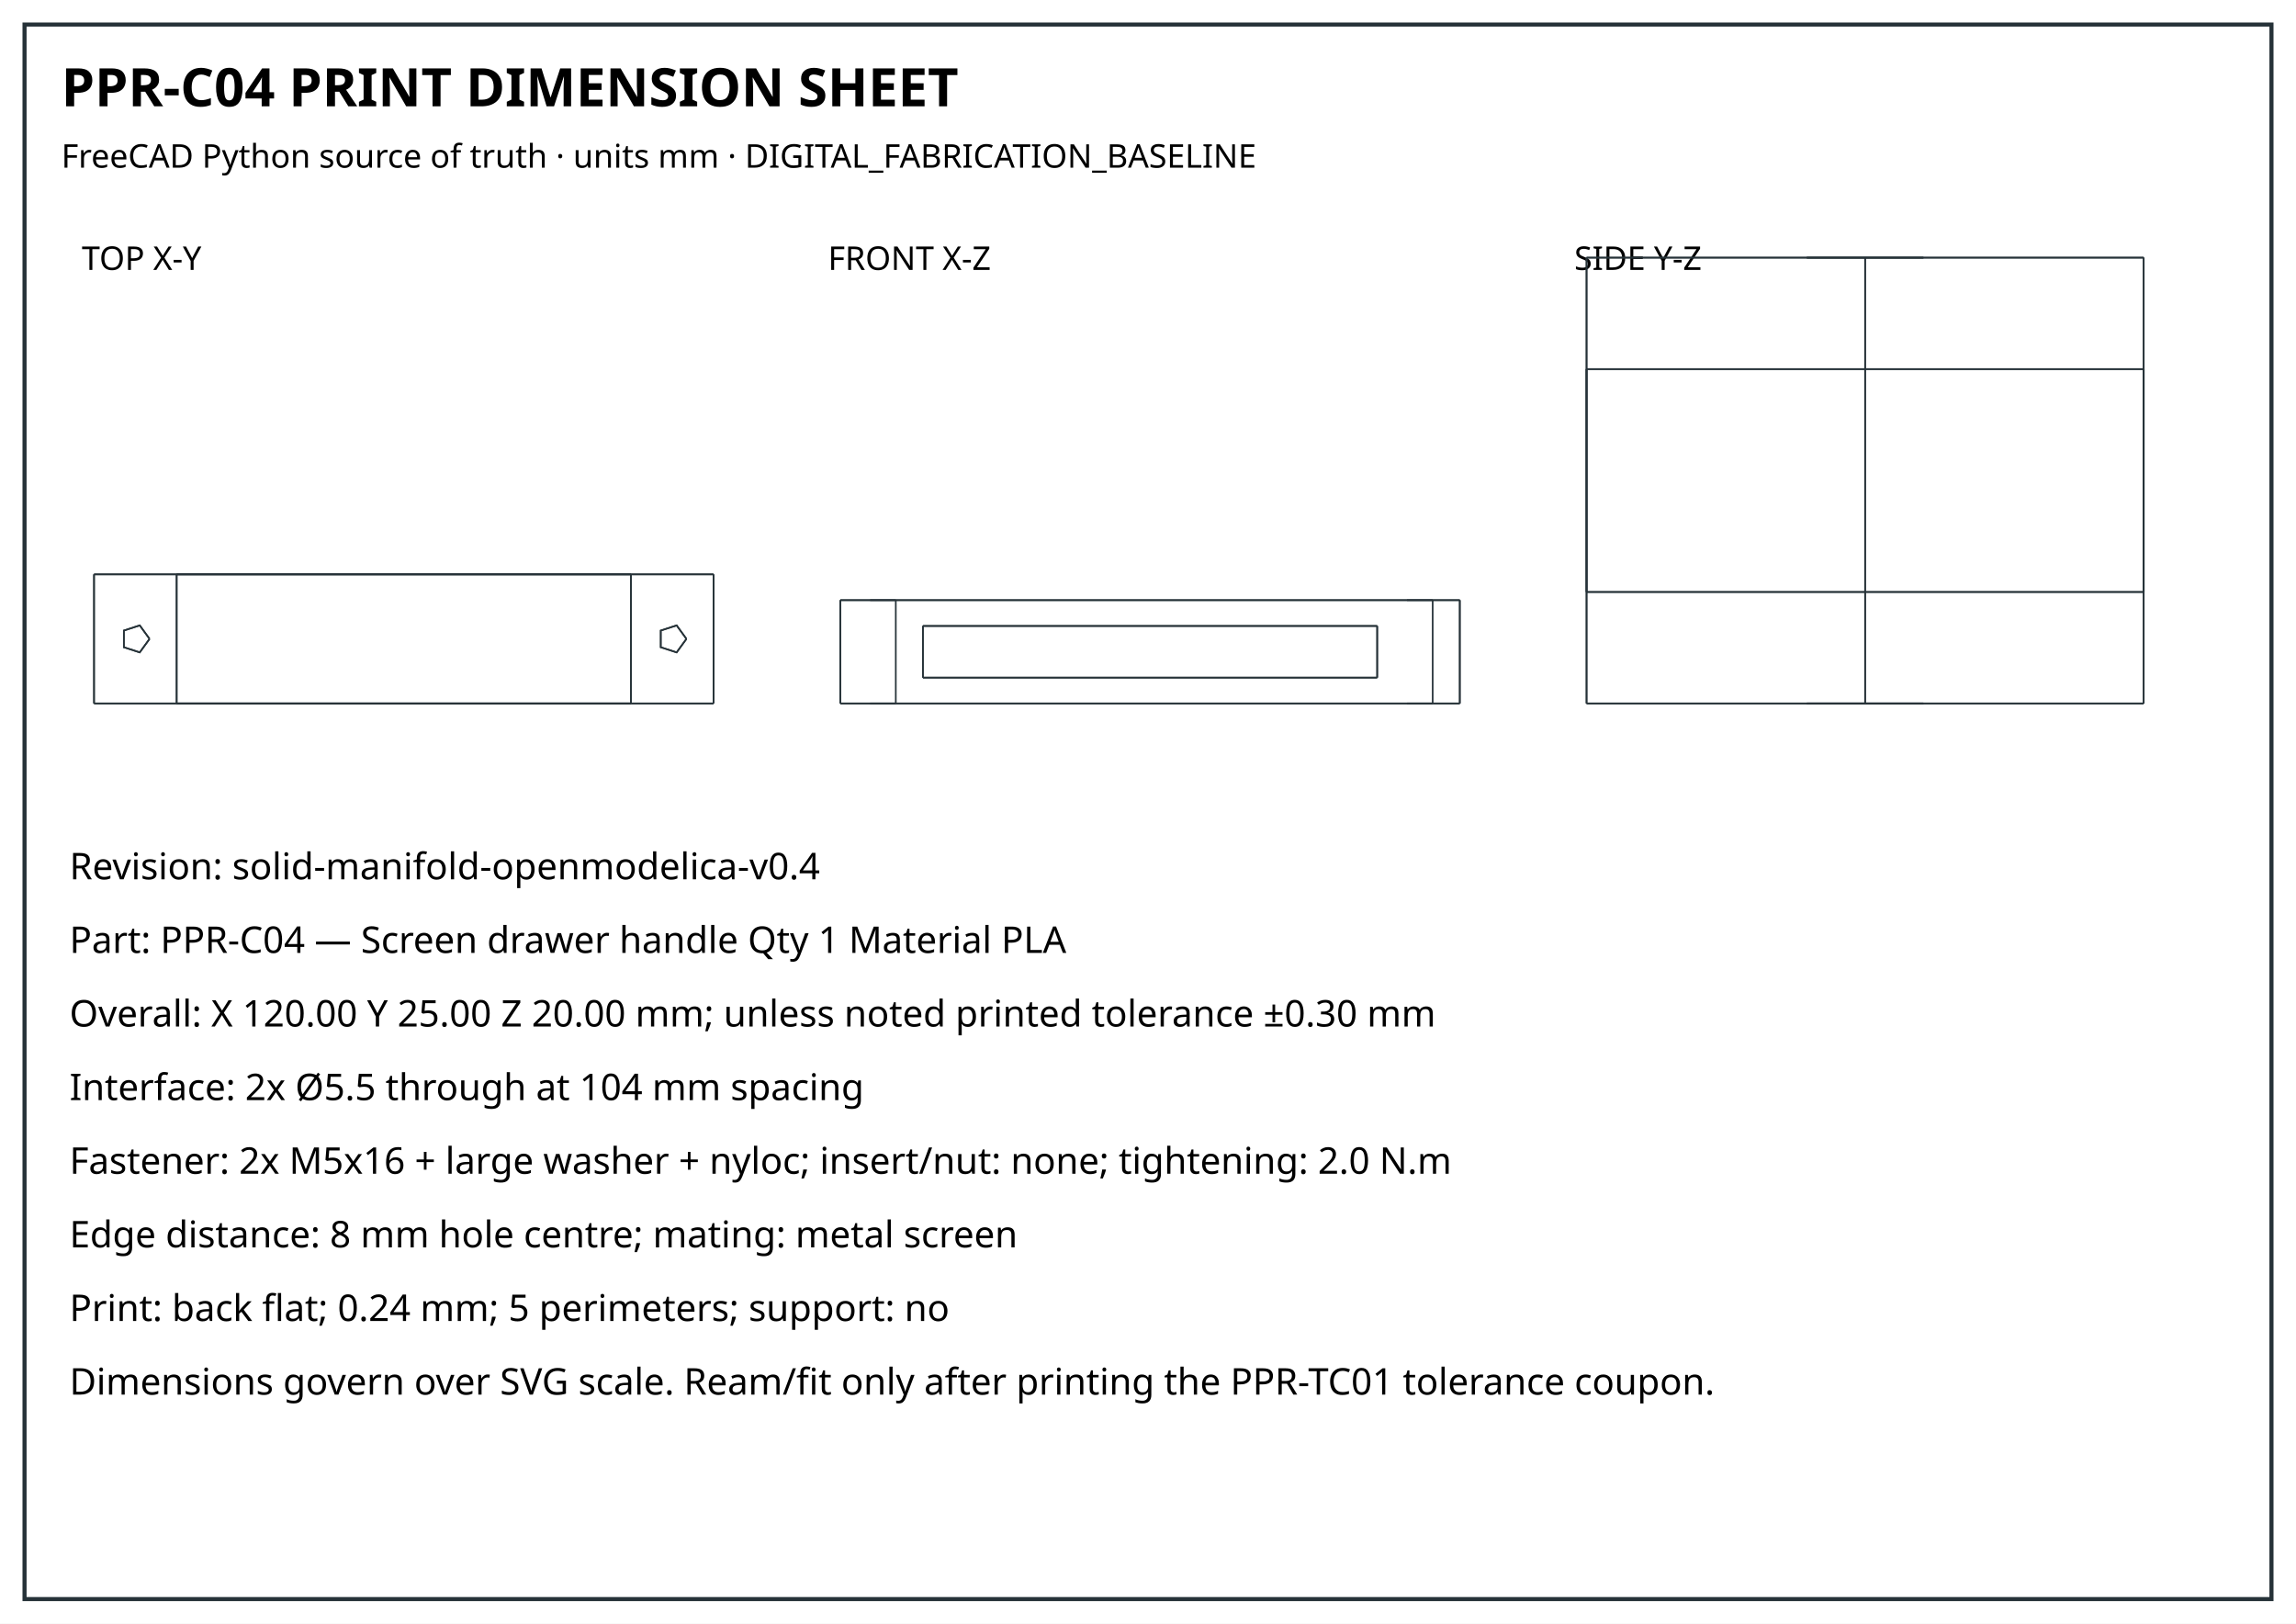
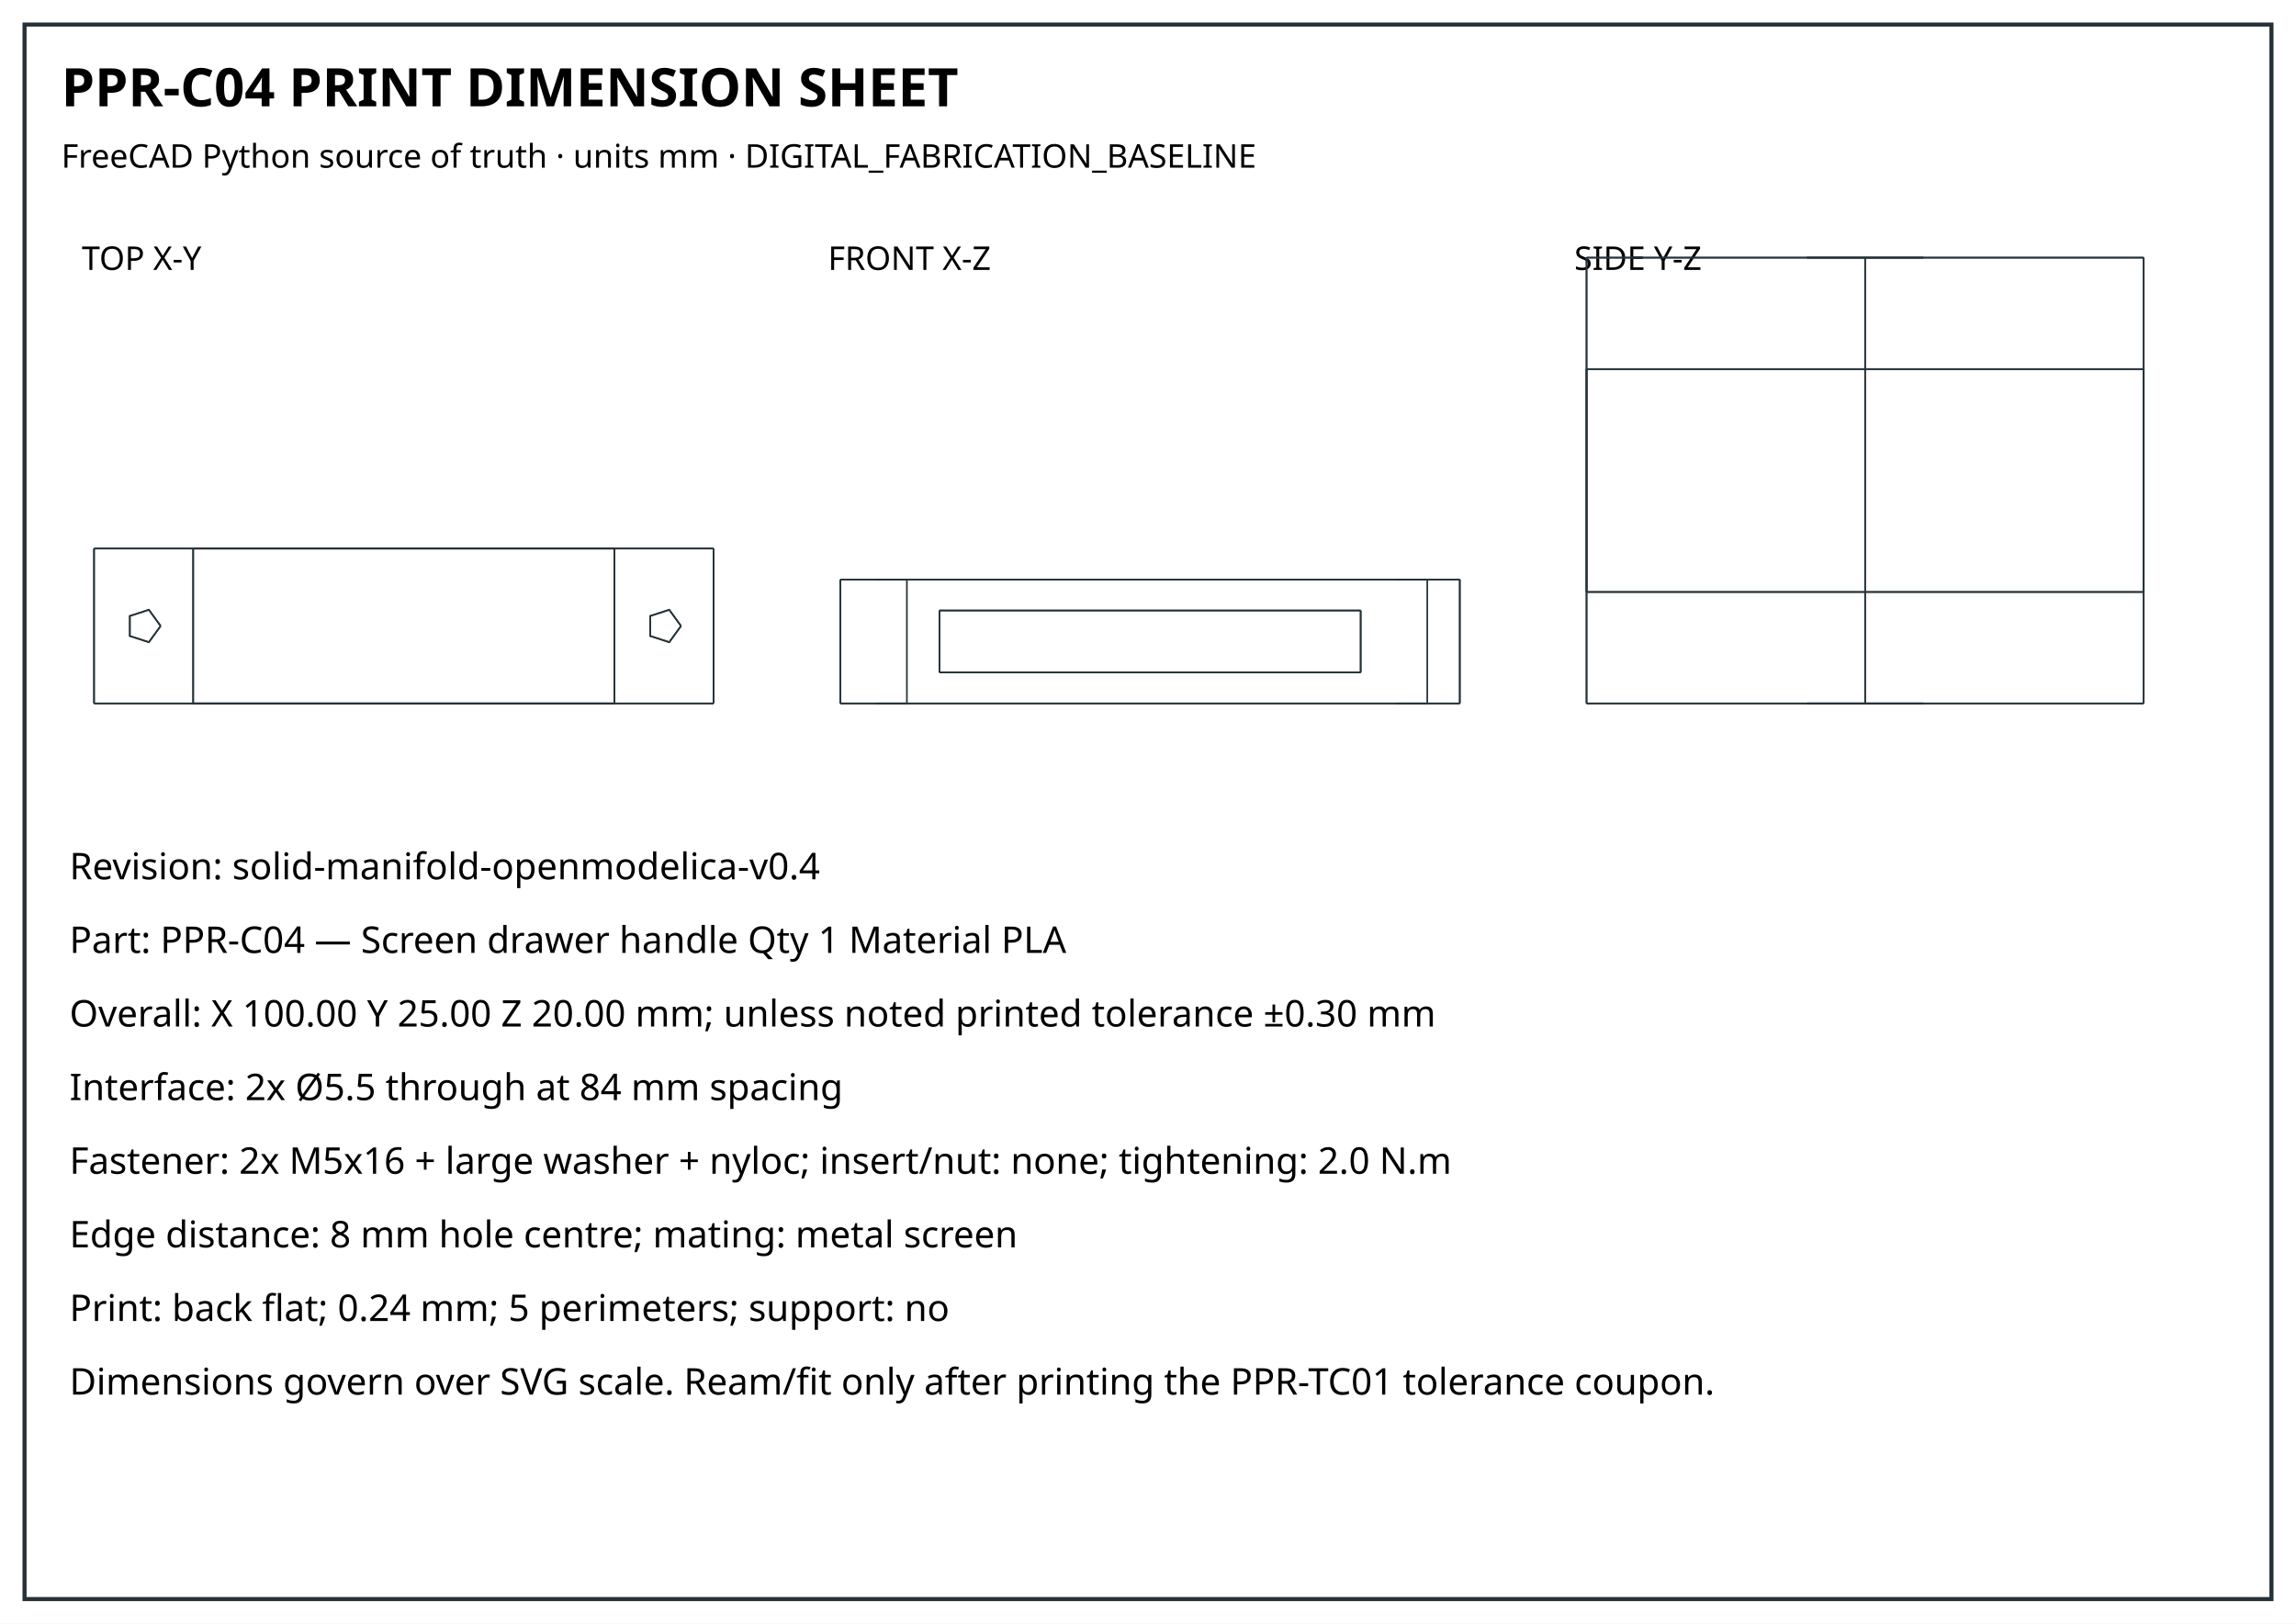
<svg xmlns="http://www.w3.org/2000/svg" width="1123" height="794" viewBox="0 0 1123 794">
  <rect width="1123" height="794" fill="white" />
  <rect x="12" y="12" width="1099" height="770" fill="none" stroke="#263238" stroke-width="2" />
  <text x="30" y="52" font-size="26" font-family="sans-serif" font-weight="bold">PPR-C04 PRINT DIMENSION SHEET</text>
  <text x="30" y="82" font-size="16" font-family="sans-serif">FreeCAD Python source of truth · units mm · DIGITAL_FABRICATION_BASELINE</text>
  <g font-family="sans-serif">
    <text x="40" y="132" font-size="16">TOP X-Y</text>
    <polyline points="46.00,344.00 46.00,344.00" fill="none" stroke="#263238" stroke-width="0.8" />
-     <polyline points="46.00,344.00 46.00,280.88" fill="none" stroke="#263238" stroke-width="0.8" />
-     <polyline points="46.00,280.88 46.00,280.88" fill="none" stroke="#263238" stroke-width="0.8" />
-     <polyline points="46.00,344.00 46.00,280.88" fill="none" stroke="#263238" stroke-width="0.8" />
+     <polyline points="46.00,344.00 46.00,268.25" fill="none" stroke="#263238" stroke-width="0.8" />
+     <polyline points="46.00,268.25 46.00,268.25" fill="none" stroke="#263238" stroke-width="0.8" />
+     <polyline points="46.00,344.00 46.00,268.25" fill="none" stroke="#263238" stroke-width="0.8" />
    <polyline points="46.00,344.00 349.00,344.00" fill="none" stroke="#263238" stroke-width="0.8" />
    <polyline points="349.00,344.00 349.00,344.00" fill="none" stroke="#263238" stroke-width="0.8" />
    <polyline points="46.00,344.00 349.00,344.00" fill="none" stroke="#263238" stroke-width="0.8" />
-     <polyline points="86.40,344.00 86.40,344.00" fill="none" stroke="#263238" stroke-width="0.8" />
-     <polyline points="86.40,344.00 308.60,344.00" fill="none" stroke="#263238" stroke-width="0.8" />
-     <polyline points="308.60,344.00 308.60,344.00" fill="none" stroke="#263238" stroke-width="0.8" />
-     <polyline points="86.40,344.00 308.60,344.00" fill="none" stroke="#263238" stroke-width="0.8" />
-     <polyline points="46.00,280.88 349.00,280.88" fill="none" stroke="#263238" stroke-width="0.8" />
-     <polyline points="349.00,344.00 349.00,280.88" fill="none" stroke="#263238" stroke-width="0.8" />
-     <polyline points="73.14,312.44 68.35,305.83 60.58,308.36 60.58,316.52 68.35,319.04 73.14,312.44" fill="none" stroke="#263238" stroke-width="0.8" />
-     <polyline points="335.74,312.44 330.95,305.83 323.18,308.36 323.18,316.52 330.95,319.04 335.74,312.44" fill="none" stroke="#263238" stroke-width="0.8" />
-     <polyline points="46.00,280.88 349.00,280.88" fill="none" stroke="#263238" stroke-width="0.8" />
-     <polyline points="349.00,280.88 349.00,280.88" fill="none" stroke="#263238" stroke-width="0.8" />
-     <polyline points="86.40,280.88 86.40,280.88" fill="none" stroke="#263238" stroke-width="0.8" />
-     <polyline points="86.40,280.88 308.60,280.88" fill="none" stroke="#263238" stroke-width="0.8" />
-     <polyline points="308.60,280.88 308.60,280.88" fill="none" stroke="#263238" stroke-width="0.8" />
-     <polyline points="86.40,280.88 308.60,280.88" fill="none" stroke="#263238" stroke-width="0.8" />
-     <polyline points="349.00,344.00 349.00,280.88" fill="none" stroke="#263238" stroke-width="0.8" />
-     <polyline points="73.14,312.44 68.35,305.83 60.58,308.36 60.58,316.52 68.35,319.04 73.14,312.44" fill="none" stroke="#263238" stroke-width="0.8" />
-     <polyline points="335.74,312.44 330.95,305.83 323.18,308.36 323.18,316.52 330.95,319.04 335.74,312.44" fill="none" stroke="#263238" stroke-width="0.8" />
-     <polyline points="86.40,344.00 86.40,280.88" fill="none" stroke="#263238" stroke-width="0.8" />
-     <polyline points="86.40,344.00 86.40,280.88" fill="none" stroke="#263238" stroke-width="0.8" />
-     <polyline points="308.60,344.00 308.60,280.88" fill="none" stroke="#263238" stroke-width="0.8" />
-     <polyline points="308.60,344.00 308.60,280.88" fill="none" stroke="#263238" stroke-width="0.8" />
-     <polyline points="73.14,312.44 73.14,312.44" fill="none" stroke="#263238" stroke-width="0.8" />
-     <polyline points="335.74,312.44 335.74,312.44" fill="none" stroke="#263238" stroke-width="0.8" />
+     <polyline points="94.48,344.00 94.48,344.00" fill="none" stroke="#263238" stroke-width="0.8" />
+     <polyline points="94.48,344.00 300.52,344.00" fill="none" stroke="#263238" stroke-width="0.8" />
+     <polyline points="300.52,344.00 300.52,344.00" fill="none" stroke="#263238" stroke-width="0.8" />
+     <polyline points="94.48,344.00 300.52,344.00" fill="none" stroke="#263238" stroke-width="0.8" />
+     <polyline points="46.00,268.25 349.00,268.25" fill="none" stroke="#263238" stroke-width="0.8" />
+     <polyline points="349.00,344.00 349.00,268.25" fill="none" stroke="#263238" stroke-width="0.8" />
+     <polyline points="78.57,306.12 72.81,298.20 63.50,301.23 63.50,311.02 72.81,314.05 78.57,306.12" fill="none" stroke="#263238" stroke-width="0.8" />
+     <polyline points="333.09,306.12 327.33,298.20 318.02,301.23 318.02,311.02 327.33,314.05 333.09,306.12" fill="none" stroke="#263238" stroke-width="0.8" />
+     <polyline points="46.00,268.25 349.00,268.25" fill="none" stroke="#263238" stroke-width="0.8" />
+     <polyline points="349.00,268.25 349.00,268.25" fill="none" stroke="#263238" stroke-width="0.8" />
+     <polyline points="94.48,268.25 94.48,268.25" fill="none" stroke="#263238" stroke-width="0.8" />
+     <polyline points="94.48,268.25 300.52,268.25" fill="none" stroke="#263238" stroke-width="0.8" />
+     <polyline points="300.52,268.25 300.52,268.25" fill="none" stroke="#263238" stroke-width="0.8" />
+     <polyline points="94.48,268.25 300.52,268.25" fill="none" stroke="#263238" stroke-width="0.8" />
+     <polyline points="349.00,344.00 349.00,268.25" fill="none" stroke="#263238" stroke-width="0.8" />
+     <polyline points="78.57,306.12 72.81,298.20 63.50,301.23 63.50,311.02 72.81,314.05 78.57,306.12" fill="none" stroke="#263238" stroke-width="0.8" />
+     <polyline points="333.09,306.12 327.33,298.20 318.02,301.23 318.02,311.02 327.33,314.05 333.09,306.12" fill="none" stroke="#263238" stroke-width="0.8" />
+     <polyline points="94.48,344.00 94.48,268.25" fill="none" stroke="#263238" stroke-width="0.8" />
+     <polyline points="94.48,344.00 94.48,268.25" fill="none" stroke="#263238" stroke-width="0.8" />
+     <polyline points="300.52,344.00 300.52,268.25" fill="none" stroke="#263238" stroke-width="0.8" />
+     <polyline points="300.52,344.00 300.52,268.25" fill="none" stroke="#263238" stroke-width="0.8" />
+     <polyline points="78.57,306.12 78.57,306.12" fill="none" stroke="#263238" stroke-width="0.8" />
+     <polyline points="333.09,306.12 333.09,306.12" fill="none" stroke="#263238" stroke-width="0.8" />
    <text x="405" y="132" font-size="16">FRONT X-Z</text>
-     <polyline points="411.00,344.00 411.00,293.50" fill="none" stroke="#263238" stroke-width="0.8" />
-     <polyline points="411.00,293.50 411.00,293.50" fill="none" stroke="#263238" stroke-width="0.8" />
-     <polyline points="411.00,344.00 411.00,293.50" fill="none" stroke="#263238" stroke-width="0.8" />
+     <polyline points="411.00,344.00 411.00,283.40" fill="none" stroke="#263238" stroke-width="0.8" />
+     <polyline points="411.00,283.40 411.00,283.40" fill="none" stroke="#263238" stroke-width="0.8" />
+     <polyline points="411.00,344.00 411.00,283.40" fill="none" stroke="#263238" stroke-width="0.8" />
    <polyline points="411.00,344.00 411.00,344.00" fill="none" stroke="#263238" stroke-width="0.8" />
    <polyline points="411.00,344.00 714.00,344.00" fill="none" stroke="#263238" stroke-width="0.8" />
-     <polyline points="714.00,344.00 714.00,293.50" fill="none" stroke="#263238" stroke-width="0.8" />
-     <polyline points="411.00,293.50 714.00,293.50" fill="none" stroke="#263238" stroke-width="0.8" />
-     <polyline points="451.40,331.38 451.40,306.12" fill="none" stroke="#263238" stroke-width="0.8" />
-     <polyline points="451.40,306.12 673.60,306.12" fill="none" stroke="#263238" stroke-width="0.8" />
-     <polyline points="673.60,331.38 673.60,306.12" fill="none" stroke="#263238" stroke-width="0.8" />
-     <polyline points="451.40,331.38 673.60,331.38" fill="none" stroke="#263238" stroke-width="0.8" />
-     <polyline points="411.00,293.50 714.00,293.50" fill="none" stroke="#263238" stroke-width="0.8" />
-     <polyline points="714.00,293.50 714.00,293.50" fill="none" stroke="#263238" stroke-width="0.8" />
-     <polyline points="438.14,293.50 433.35,293.50 425.58,293.50 425.58,293.50 433.35,293.50 438.14,293.50" fill="none" stroke="#263238" stroke-width="0.8" />
-     <polyline points="700.74,293.50 695.95,293.50 688.18,293.50 688.18,293.50 695.95,293.50 700.74,293.50" fill="none" stroke="#263238" stroke-width="0.8" />
+     <polyline points="714.00,344.00 714.00,283.40" fill="none" stroke="#263238" stroke-width="0.8" />
+     <polyline points="411.00,283.40 714.00,283.40" fill="none" stroke="#263238" stroke-width="0.8" />
+     <polyline points="459.48,328.85 459.48,298.55" fill="none" stroke="#263238" stroke-width="0.8" />
+     <polyline points="459.48,298.55 665.52,298.55" fill="none" stroke="#263238" stroke-width="0.8" />
+     <polyline points="665.52,328.85 665.52,298.55" fill="none" stroke="#263238" stroke-width="0.8" />
+     <polyline points="459.48,328.85 665.52,328.85" fill="none" stroke="#263238" stroke-width="0.8" />
+     <polyline points="411.00,283.40 714.00,283.40" fill="none" stroke="#263238" stroke-width="0.8" />
+     <polyline points="714.00,283.40 714.00,283.40" fill="none" stroke="#263238" stroke-width="0.8" />
+     <polyline points="443.57,283.40 437.81,283.40 428.50,283.40 428.50,283.40 437.81,283.40 443.57,283.40" fill="none" stroke="#263238" stroke-width="0.8" />
+     <polyline points="698.09,283.40 692.33,283.40 683.02,283.40 683.02,283.40 692.33,283.40 698.09,283.40" fill="none" stroke="#263238" stroke-width="0.8" />
    <polyline points="411.00,344.00 714.00,344.00" fill="none" stroke="#263238" stroke-width="0.8" />
-     <polyline points="714.00,344.00 714.00,293.50" fill="none" stroke="#263238" stroke-width="0.8" />
-     <polyline points="451.40,331.38 451.40,306.12" fill="none" stroke="#263238" stroke-width="0.8" />
-     <polyline points="451.40,306.12 673.60,306.12" fill="none" stroke="#263238" stroke-width="0.8" />
-     <polyline points="673.60,331.38 673.60,306.12" fill="none" stroke="#263238" stroke-width="0.8" />
-     <polyline points="451.40,331.38 673.60,331.38" fill="none" stroke="#263238" stroke-width="0.8" />
+     <polyline points="714.00,344.00 714.00,283.40" fill="none" stroke="#263238" stroke-width="0.8" />
+     <polyline points="459.48,328.85 459.48,298.55" fill="none" stroke="#263238" stroke-width="0.8" />
+     <polyline points="459.48,298.55 665.52,298.55" fill="none" stroke="#263238" stroke-width="0.8" />
+     <polyline points="665.52,328.85 665.52,298.55" fill="none" stroke="#263238" stroke-width="0.8" />
+     <polyline points="459.48,328.85 665.52,328.85" fill="none" stroke="#263238" stroke-width="0.8" />
    <polyline points="714.00,344.00 714.00,344.00" fill="none" stroke="#263238" stroke-width="0.8" />
-     <polyline points="438.14,344.00 433.35,344.00 425.58,344.00 425.58,344.00 433.35,344.00 438.14,344.00" fill="none" stroke="#263238" stroke-width="0.8" />
-     <polyline points="700.74,344.00 695.95,344.00 688.18,344.00 688.18,344.00 695.95,344.00 700.74,344.00" fill="none" stroke="#263238" stroke-width="0.8" />
-     <polyline points="451.40,306.12 451.40,306.12" fill="none" stroke="#263238" stroke-width="0.8" />
-     <polyline points="451.40,331.38 451.40,331.38" fill="none" stroke="#263238" stroke-width="0.8" />
-     <polyline points="673.60,306.12 673.60,306.12" fill="none" stroke="#263238" stroke-width="0.8" />
-     <polyline points="673.60,331.38 673.60,331.38" fill="none" stroke="#263238" stroke-width="0.8" />
-     <polyline points="438.14,344.00 438.14,293.50" fill="none" stroke="#263238" stroke-width="0.8" />
-     <polyline points="700.74,344.00 700.74,293.50" fill="none" stroke="#263238" stroke-width="0.8" />
+     <polyline points="443.57,344.00 437.81,344.00 428.50,344.00 428.50,344.00 437.81,344.00 443.57,344.00" fill="none" stroke="#263238" stroke-width="0.8" />
+     <polyline points="698.09,344.00 692.33,344.00 683.02,344.00 683.02,344.00 692.33,344.00 698.09,344.00" fill="none" stroke="#263238" stroke-width="0.8" />
+     <polyline points="459.48,298.55 459.48,298.55" fill="none" stroke="#263238" stroke-width="0.8" />
+     <polyline points="459.48,328.85 459.48,328.85" fill="none" stroke="#263238" stroke-width="0.8" />
+     <polyline points="665.52,298.55 665.52,298.55" fill="none" stroke="#263238" stroke-width="0.8" />
+     <polyline points="665.52,328.85 665.52,328.85" fill="none" stroke="#263238" stroke-width="0.8" />
+     <polyline points="443.57,344.00 443.57,283.40" fill="none" stroke="#263238" stroke-width="0.8" />
+     <polyline points="698.09,344.00 698.09,283.40" fill="none" stroke="#263238" stroke-width="0.8" />
    <text x="770" y="132" font-size="16">SIDE Y-Z</text>
    <polyline points="776.00,344.00 776.00,126.00" fill="none" stroke="#263238" stroke-width="0.8" />
    <polyline points="776.00,126.00 1048.50,126.00" fill="none" stroke="#263238" stroke-width="0.8" />
    <polyline points="1048.50,344.00 1048.50,126.00" fill="none" stroke="#263238" stroke-width="0.8" />
    <polyline points="776.00,344.00 1048.50,344.00" fill="none" stroke="#263238" stroke-width="0.8" />
    <polyline points="776.00,344.00 776.00,344.00" fill="none" stroke="#263238" stroke-width="0.8" />
    <polyline points="776.00,344.00 776.00,126.00" fill="none" stroke="#263238" stroke-width="0.8" />
    <polyline points="776.00,126.00 776.00,126.00" fill="none" stroke="#263238" stroke-width="0.8" />
    <polyline points="776.00,289.50 776.00,180.50" fill="none" stroke="#263238" stroke-width="0.8" />
    <polyline points="776.00,180.50 776.00,180.50" fill="none" stroke="#263238" stroke-width="0.8" />
    <polyline points="776.00,289.50 776.00,180.50" fill="none" stroke="#263238" stroke-width="0.8" />
    <polyline points="776.00,289.50 776.00,289.50" fill="none" stroke="#263238" stroke-width="0.8" />
    <polyline points="1048.50,126.00 1048.50,126.00" fill="none" stroke="#263238" stroke-width="0.8" />
    <polyline points="776.00,126.00 1048.50,126.00" fill="none" stroke="#263238" stroke-width="0.8" />
    <polyline points="912.25,126.00 940.76,126.00 929.87,126.00 894.63,126.00 883.74,126.00 912.25,126.00" fill="none" stroke="#263238" stroke-width="0.8" />
    <polyline points="912.25,126.00 940.76,126.00 929.87,126.00 894.63,126.00 883.74,126.00 912.25,126.00" fill="none" stroke="#263238" stroke-width="0.8" />
    <polyline points="1048.50,344.00 1048.50,344.00" fill="none" stroke="#263238" stroke-width="0.8" />
    <polyline points="1048.50,344.00 1048.50,126.00" fill="none" stroke="#263238" stroke-width="0.8" />
    <polyline points="1048.50,289.50 1048.50,180.50" fill="none" stroke="#263238" stroke-width="0.8" />
    <polyline points="1048.50,180.50 1048.50,180.50" fill="none" stroke="#263238" stroke-width="0.8" />
    <polyline points="1048.50,289.50 1048.50,180.50" fill="none" stroke="#263238" stroke-width="0.8" />
    <polyline points="1048.50,289.50 1048.50,289.50" fill="none" stroke="#263238" stroke-width="0.8" />
    <polyline points="776.00,344.00 1048.50,344.00" fill="none" stroke="#263238" stroke-width="0.8" />
    <polyline points="912.25,344.00 940.76,344.00 929.87,344.00 894.63,344.00 883.74,344.00 912.25,344.00" fill="none" stroke="#263238" stroke-width="0.8" />
    <polyline points="912.25,344.00 940.76,344.00 929.87,344.00 894.63,344.00 883.74,344.00 912.25,344.00" fill="none" stroke="#263238" stroke-width="0.8" />
    <polyline points="776.00,180.50 1048.50,180.50" fill="none" stroke="#263238" stroke-width="0.8" />
    <polyline points="776.00,289.50 1048.50,289.50" fill="none" stroke="#263238" stroke-width="0.8" />
    <polyline points="776.00,180.50 1048.50,180.50" fill="none" stroke="#263238" stroke-width="0.8" />
    <polyline points="776.00,289.50 1048.50,289.50" fill="none" stroke="#263238" stroke-width="0.8" />
    <polyline points="912.25,344.00 912.25,126.00" fill="none" stroke="#263238" stroke-width="0.8" />
    <polyline points="912.25,344.00 912.25,126.00" fill="none" stroke="#263238" stroke-width="0.8" />
    <text x="34" y="430" font-size="18">Revision: solid-manifold-openmodelica-v0.4</text>
    <text x="34" y="466" font-size="18">Part: PPR-C04 — Screen drawer handle  Qty 1  Material PLA</text>
-     <text x="34" y="502" font-size="18">Overall: X 120.00  Y 25.00  Z 20.00 mm; unless noted printed tolerance ±0.30 mm</text>
-     <text x="34" y="538" font-size="18">Interface: 2x Ø5.5 through at 104 mm spacing</text>
+     <text x="34" y="502" font-size="18">Overall: X 100.00  Y 25.00  Z 20.00 mm; unless noted printed tolerance ±0.30 mm</text>
+     <text x="34" y="538" font-size="18">Interface: 2x Ø5.5 through at 84 mm spacing</text>
    <text x="34" y="574" font-size="18">Fastener: 2x M5x16 + large washer + nyloc; insert/nut: none; tightening: 2.0 N.m</text>
    <text x="34" y="610" font-size="18">Edge distance: 8 mm hole centre; mating: metal screen</text>
    <text x="34" y="646" font-size="18">Print: back flat; 0.24 mm; 5 perimeters; support: no</text>
    <text x="34" y="682" font-size="18">Dimensions govern over SVG scale. Ream/fit only after printing the PPR-TC01 tolerance coupon.</text>
  </g>
</svg>
